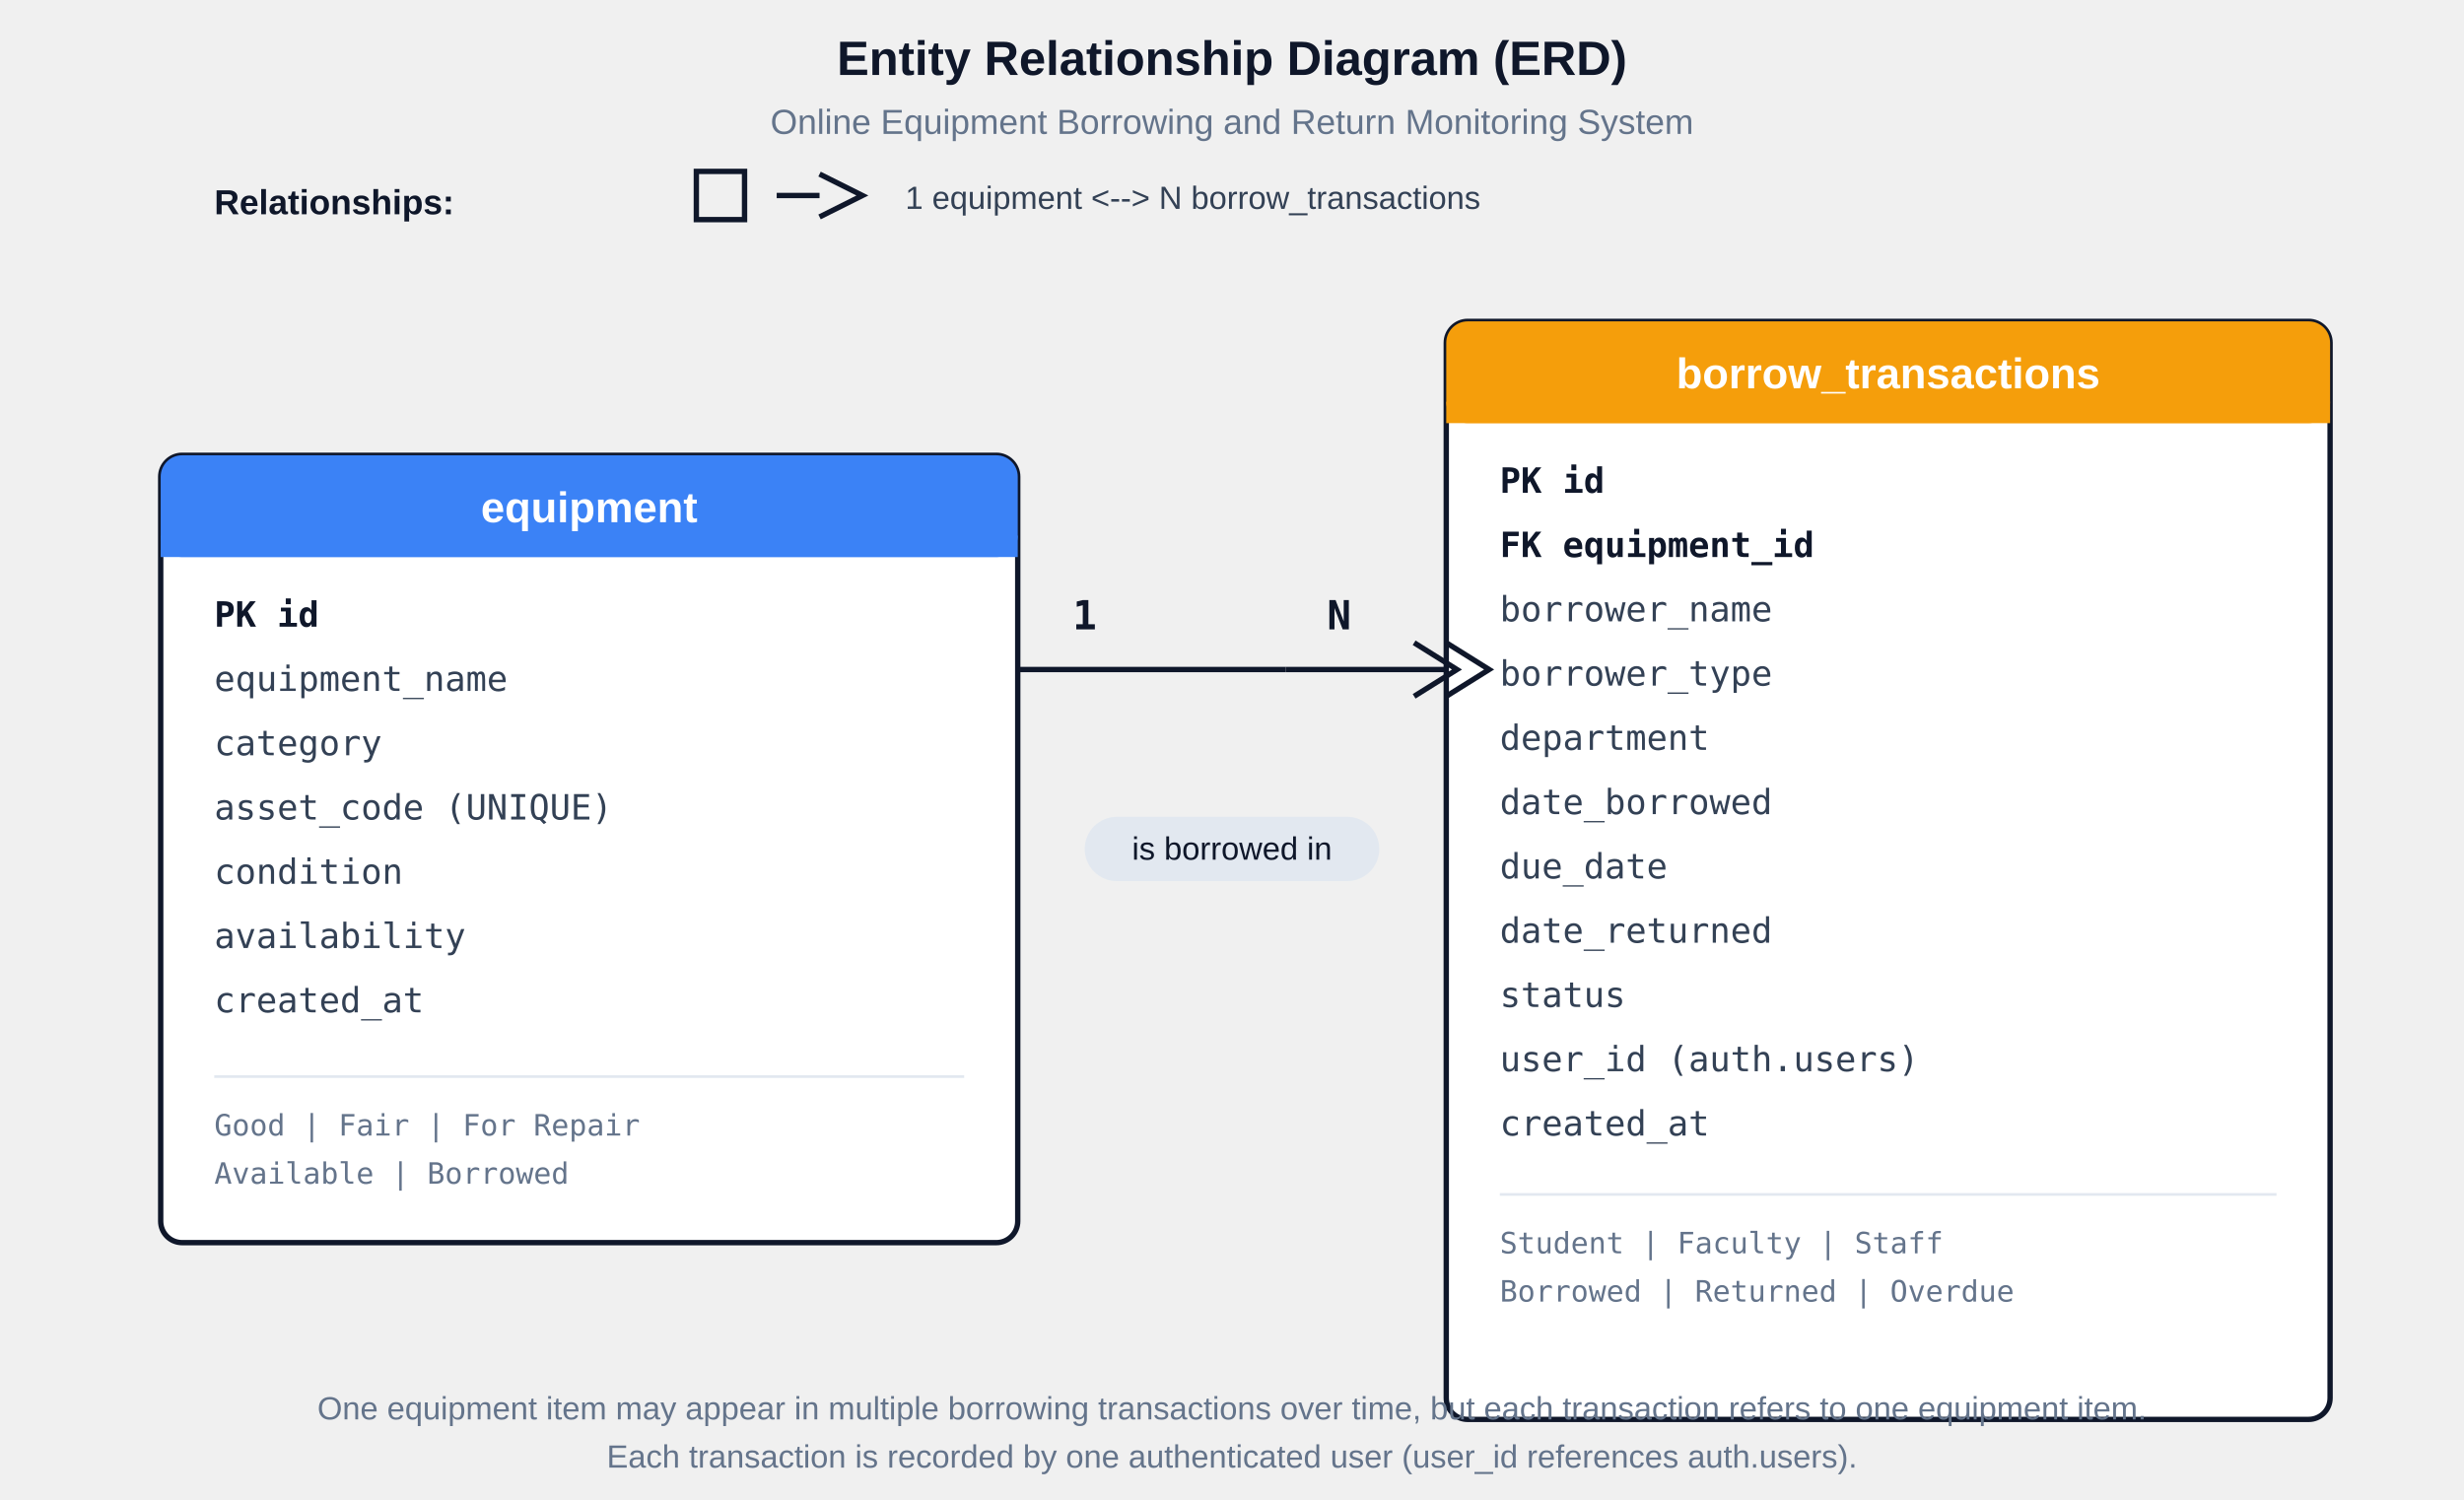
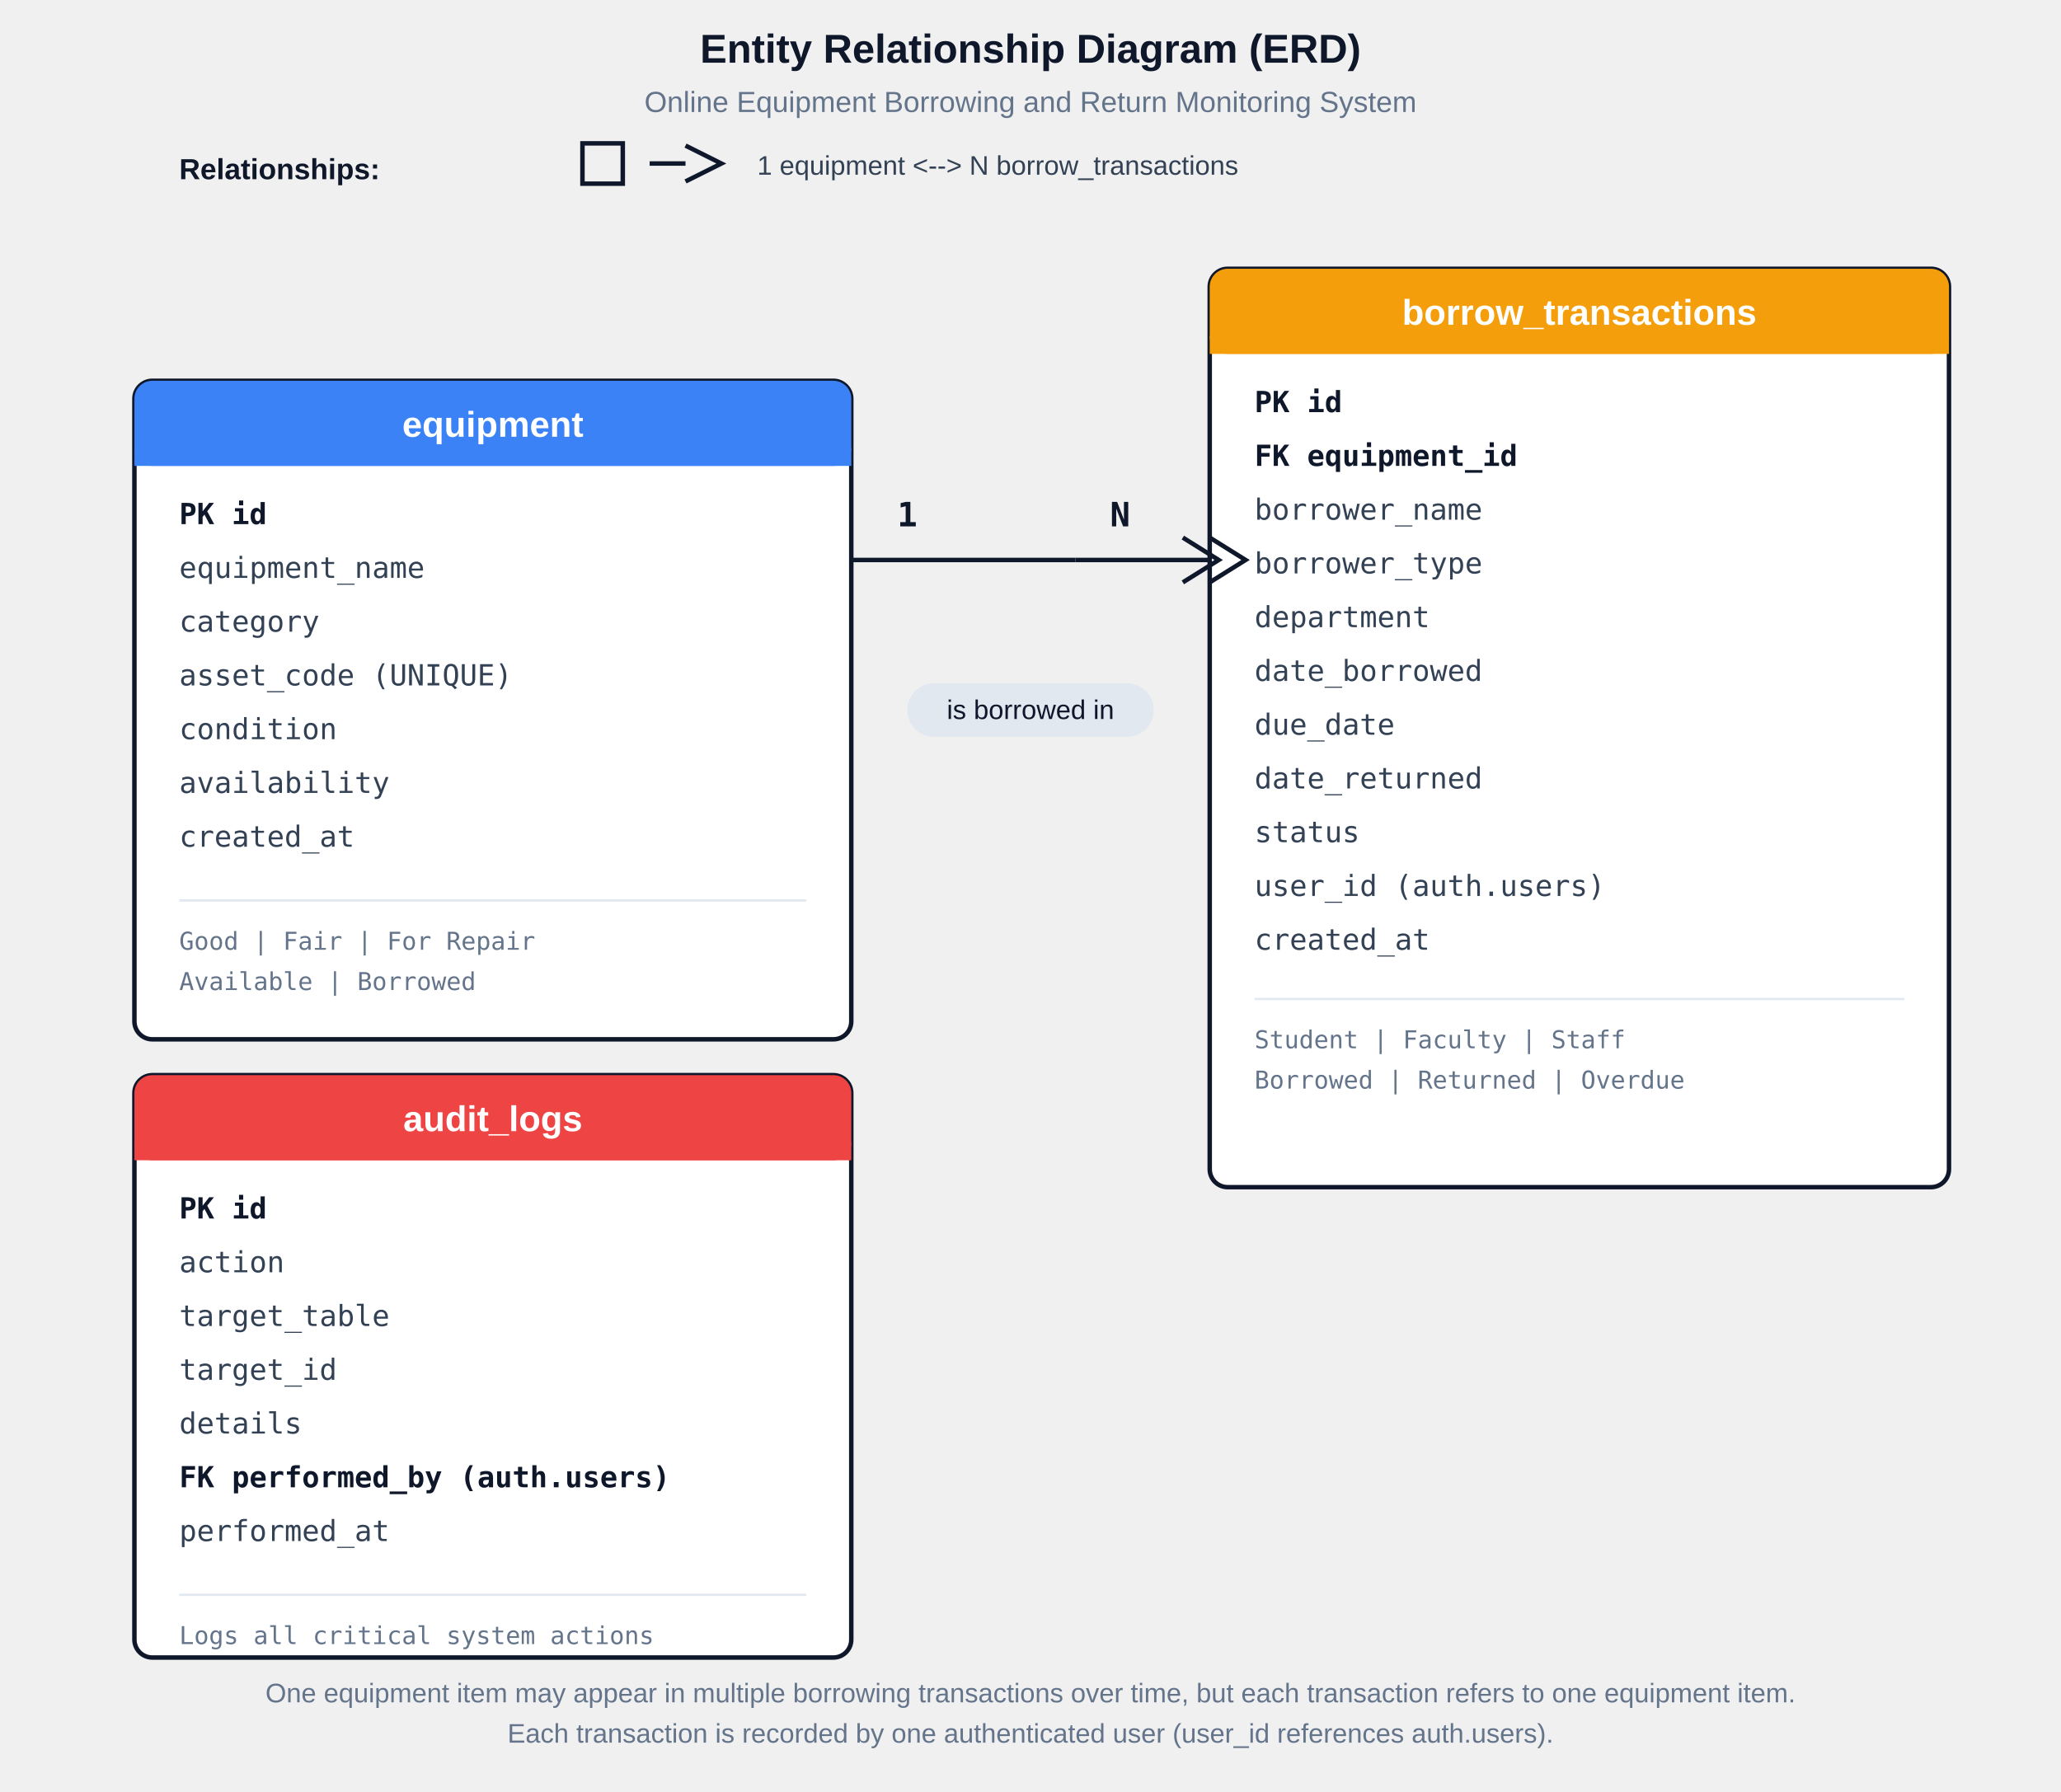
- <svg xmlns="http://www.w3.org/2000/svg" viewBox="0 0 920 560" font-family="Consolas, Menlo, monospace">
+ <svg xmlns="http://www.w3.org/2000/svg" viewBox="0 0 920 800" font-family="Consolas, Menlo, monospace">
  <defs>
    <marker id="crow" markerWidth="12" markerHeight="12" refX="3" refY="6" orient="auto">
      <path d="M 12 6 L 3 1 L 3 11 Z" fill="none" stroke="#0f172a" stroke-width="1.5" />
    </marker>
  </defs>
  <text x="460" y="28" text-anchor="middle" font-size="18" font-weight="bold" fill="#0f172a" font-family="Segoe UI, Arial, sans-serif">Entity Relationship Diagram (ERD)</text>
  <text x="460" y="50" text-anchor="middle" font-size="13" fill="#64748b" font-family="Segoe UI, Arial, sans-serif">Online Equipment Borrowing and Return Monitoring System</text>
  <g>
    <rect x="60" y="170" width="320" height="294" rx="8" fill="#ffffff" stroke="#0f172a" stroke-width="2" />
    <rect x="60" y="170" width="320" height="38" rx="8" fill="#3b82f6" />
    <rect x="60" y="200" width="320" height="8" fill="#3b82f6" />
    <text x="220" y="195" text-anchor="middle" font-size="16" font-weight="bold" fill="#ffffff" font-family="Segoe UI, Arial, sans-serif">equipment</text>
    <text x="80" y="234" font-size="13" font-weight="bold" fill="#0f172a">PK  id</text>
    <text x="80" y="258" font-size="13" fill="#334155">    equipment_name</text>
    <text x="80" y="282" font-size="13" fill="#334155">    category</text>
    <text x="80" y="306" font-size="13" fill="#334155">    asset_code  (UNIQUE)</text>
    <text x="80" y="330" font-size="13" fill="#334155">    condition</text>
    <text x="80" y="354" font-size="13" fill="#334155">    availability</text>
    <text x="80" y="378" font-size="13" fill="#334155">    created_at</text>
    <line x1="80" y1="402" x2="360" y2="402" stroke="#e2e8f0" />
    <text x="80" y="424" font-size="11" fill="#64748b">Good | Fair | For Repair</text>
    <text x="80" y="442" font-size="11" fill="#64748b">Available | Borrowed</text>
  </g>
  <g>
    <rect x="540" y="120" width="330" height="410" rx="8" fill="#ffffff" stroke="#0f172a" stroke-width="2" />
    <rect x="540" y="120" width="330" height="38" rx="8" fill="#f59e0b" />
    <rect x="540" y="150" width="330" height="8" fill="#f59e0b" />
    <text x="705" y="145" text-anchor="middle" font-size="16" font-weight="bold" fill="#ffffff" font-family="Segoe UI, Arial, sans-serif">borrow_transactions</text>
    <text x="560" y="184" font-size="13" font-weight="bold" fill="#0f172a">PK  id</text>
    <text x="560" y="208" font-size="13" font-weight="bold" fill="#0f172a">FK  equipment_id</text>
    <text x="560" y="232" font-size="13" fill="#334155">    borrower_name</text>
    <text x="560" y="256" font-size="13" fill="#334155">    borrower_type</text>
    <text x="560" y="280" font-size="13" fill="#334155">    department</text>
    <text x="560" y="304" font-size="13" fill="#334155">    date_borrowed</text>
    <text x="560" y="328" font-size="13" fill="#334155">    due_date</text>
    <text x="560" y="352" font-size="13" fill="#334155">    date_returned</text>
    <text x="560" y="376" font-size="13" fill="#334155">    status</text>
    <text x="560" y="400" font-size="13" fill="#334155">    user_id  (auth.users)</text>
    <text x="560" y="424" font-size="13" fill="#334155">    created_at</text>
    <line x1="560" y1="446" x2="850" y2="446" stroke="#e2e8f0" />
    <text x="560" y="468" font-size="11" fill="#64748b">Student | Faculty | Staff</text>
    <text x="560" y="486" font-size="11" fill="#64748b">Borrowed | Returned | Overdue</text>
  </g>
+   <g>
+     <rect x="60" y="480" width="320" height="260" rx="8" fill="#ffffff" stroke="#0f172a" stroke-width="2" />
+     <rect x="60" y="480" width="320" height="38" rx="8" fill="#ef4444" />
+     <rect x="60" y="510" width="320" height="8" fill="#ef4444" />
+     <text x="220" y="505" text-anchor="middle" font-size="16" font-weight="bold" fill="#ffffff" font-family="Segoe UI, Arial, sans-serif">audit_logs</text>
+     <text x="80" y="544" font-size="13" font-weight="bold" fill="#0f172a">PK  id</text>
+     <text x="80" y="568" font-size="13" fill="#334155">    action</text>
+     <text x="80" y="592" font-size="13" fill="#334155">    target_table</text>
+     <text x="80" y="616" font-size="13" fill="#334155">    target_id</text>
+     <text x="80" y="640" font-size="13" fill="#334155">    details</text>
+     <text x="80" y="664" font-size="13" font-weight="bold" fill="#0f172a">FK  performed_by  (auth.users)</text>
+     <text x="80" y="688" font-size="13" fill="#334155">    performed_at</text>
+     <line x1="80" y1="712" x2="360" y2="712" stroke="#e2e8f0" />
+     <text x="80" y="734" font-size="11" fill="#64748b">Logs all critical system actions</text>
+   </g>
  <line x1="380" y1="250" x2="480" y2="250" stroke="#0f172a" stroke-width="2" />
  <line x1="480" y1="250" x2="540" y2="250" stroke="#0f172a" stroke-width="2" />
  <path d="M 540 240 L 556 250 L 540 260" fill="none" stroke="#0f172a" stroke-width="2" />
  <path d="M 528 240 L 544 250 L 528 260" fill="none" stroke="#0f172a" stroke-width="2" />
  <text x="405" y="235" text-anchor="middle" font-size="15" font-weight="bold" fill="#0f172a">1</text>
  <text x="500" y="235" text-anchor="middle" font-size="15" font-weight="bold" fill="#0f172a">N</text>
  <rect x="405" y="305" width="110" height="24" rx="12" fill="#e2e8f0" />
  <text x="460" y="321" text-anchor="middle" font-size="12" fill="#0f172a" font-family="Segoe UI, Arial, sans-serif">is borrowed in</text>
  <g>
    <text x="80" y="80" font-size="13" font-weight="bold" fill="#0f172a" font-family="Segoe UI, Arial, sans-serif">Relationships:</text>
    <rect x="260" y="64" width="18" height="18" fill="none" stroke="#0f172a" stroke-width="2" />
    <path d="M 290 73 L 306 73 M 306 73 L 306 73" stroke="#0f172a" stroke-width="2" />
    <path d="M 306 65 L 322 73 L 306 81" fill="none" stroke="#0f172a" stroke-width="2" />
    <text x="338" y="78" font-size="12" fill="#334155" font-family="Segoe UI, Arial, sans-serif">1 equipment &lt;--&gt; N borrow_transactions</text>
  </g>
-   <text x="460" y="530" text-anchor="middle" font-size="12" fill="#64748b" font-family="Segoe UI, Arial, sans-serif">One equipment item may appear in multiple borrowing transactions over time, but each transaction refers to one equipment item.</text>
-   <text x="460" y="548" text-anchor="middle" font-size="12" fill="#64748b" font-family="Segoe UI, Arial, sans-serif">Each transaction is recorded by one authenticated user (user_id references auth.users).</text>
+   <text x="460" y="760" text-anchor="middle" font-size="12" fill="#64748b" font-family="Segoe UI, Arial, sans-serif">One equipment item may appear in multiple borrowing transactions over time, but each transaction refers to one equipment item.</text>
+   <text x="460" y="778" text-anchor="middle" font-size="12" fill="#64748b" font-family="Segoe UI, Arial, sans-serif">Each transaction is recorded by one authenticated user (user_id references auth.users).</text>
</svg>
